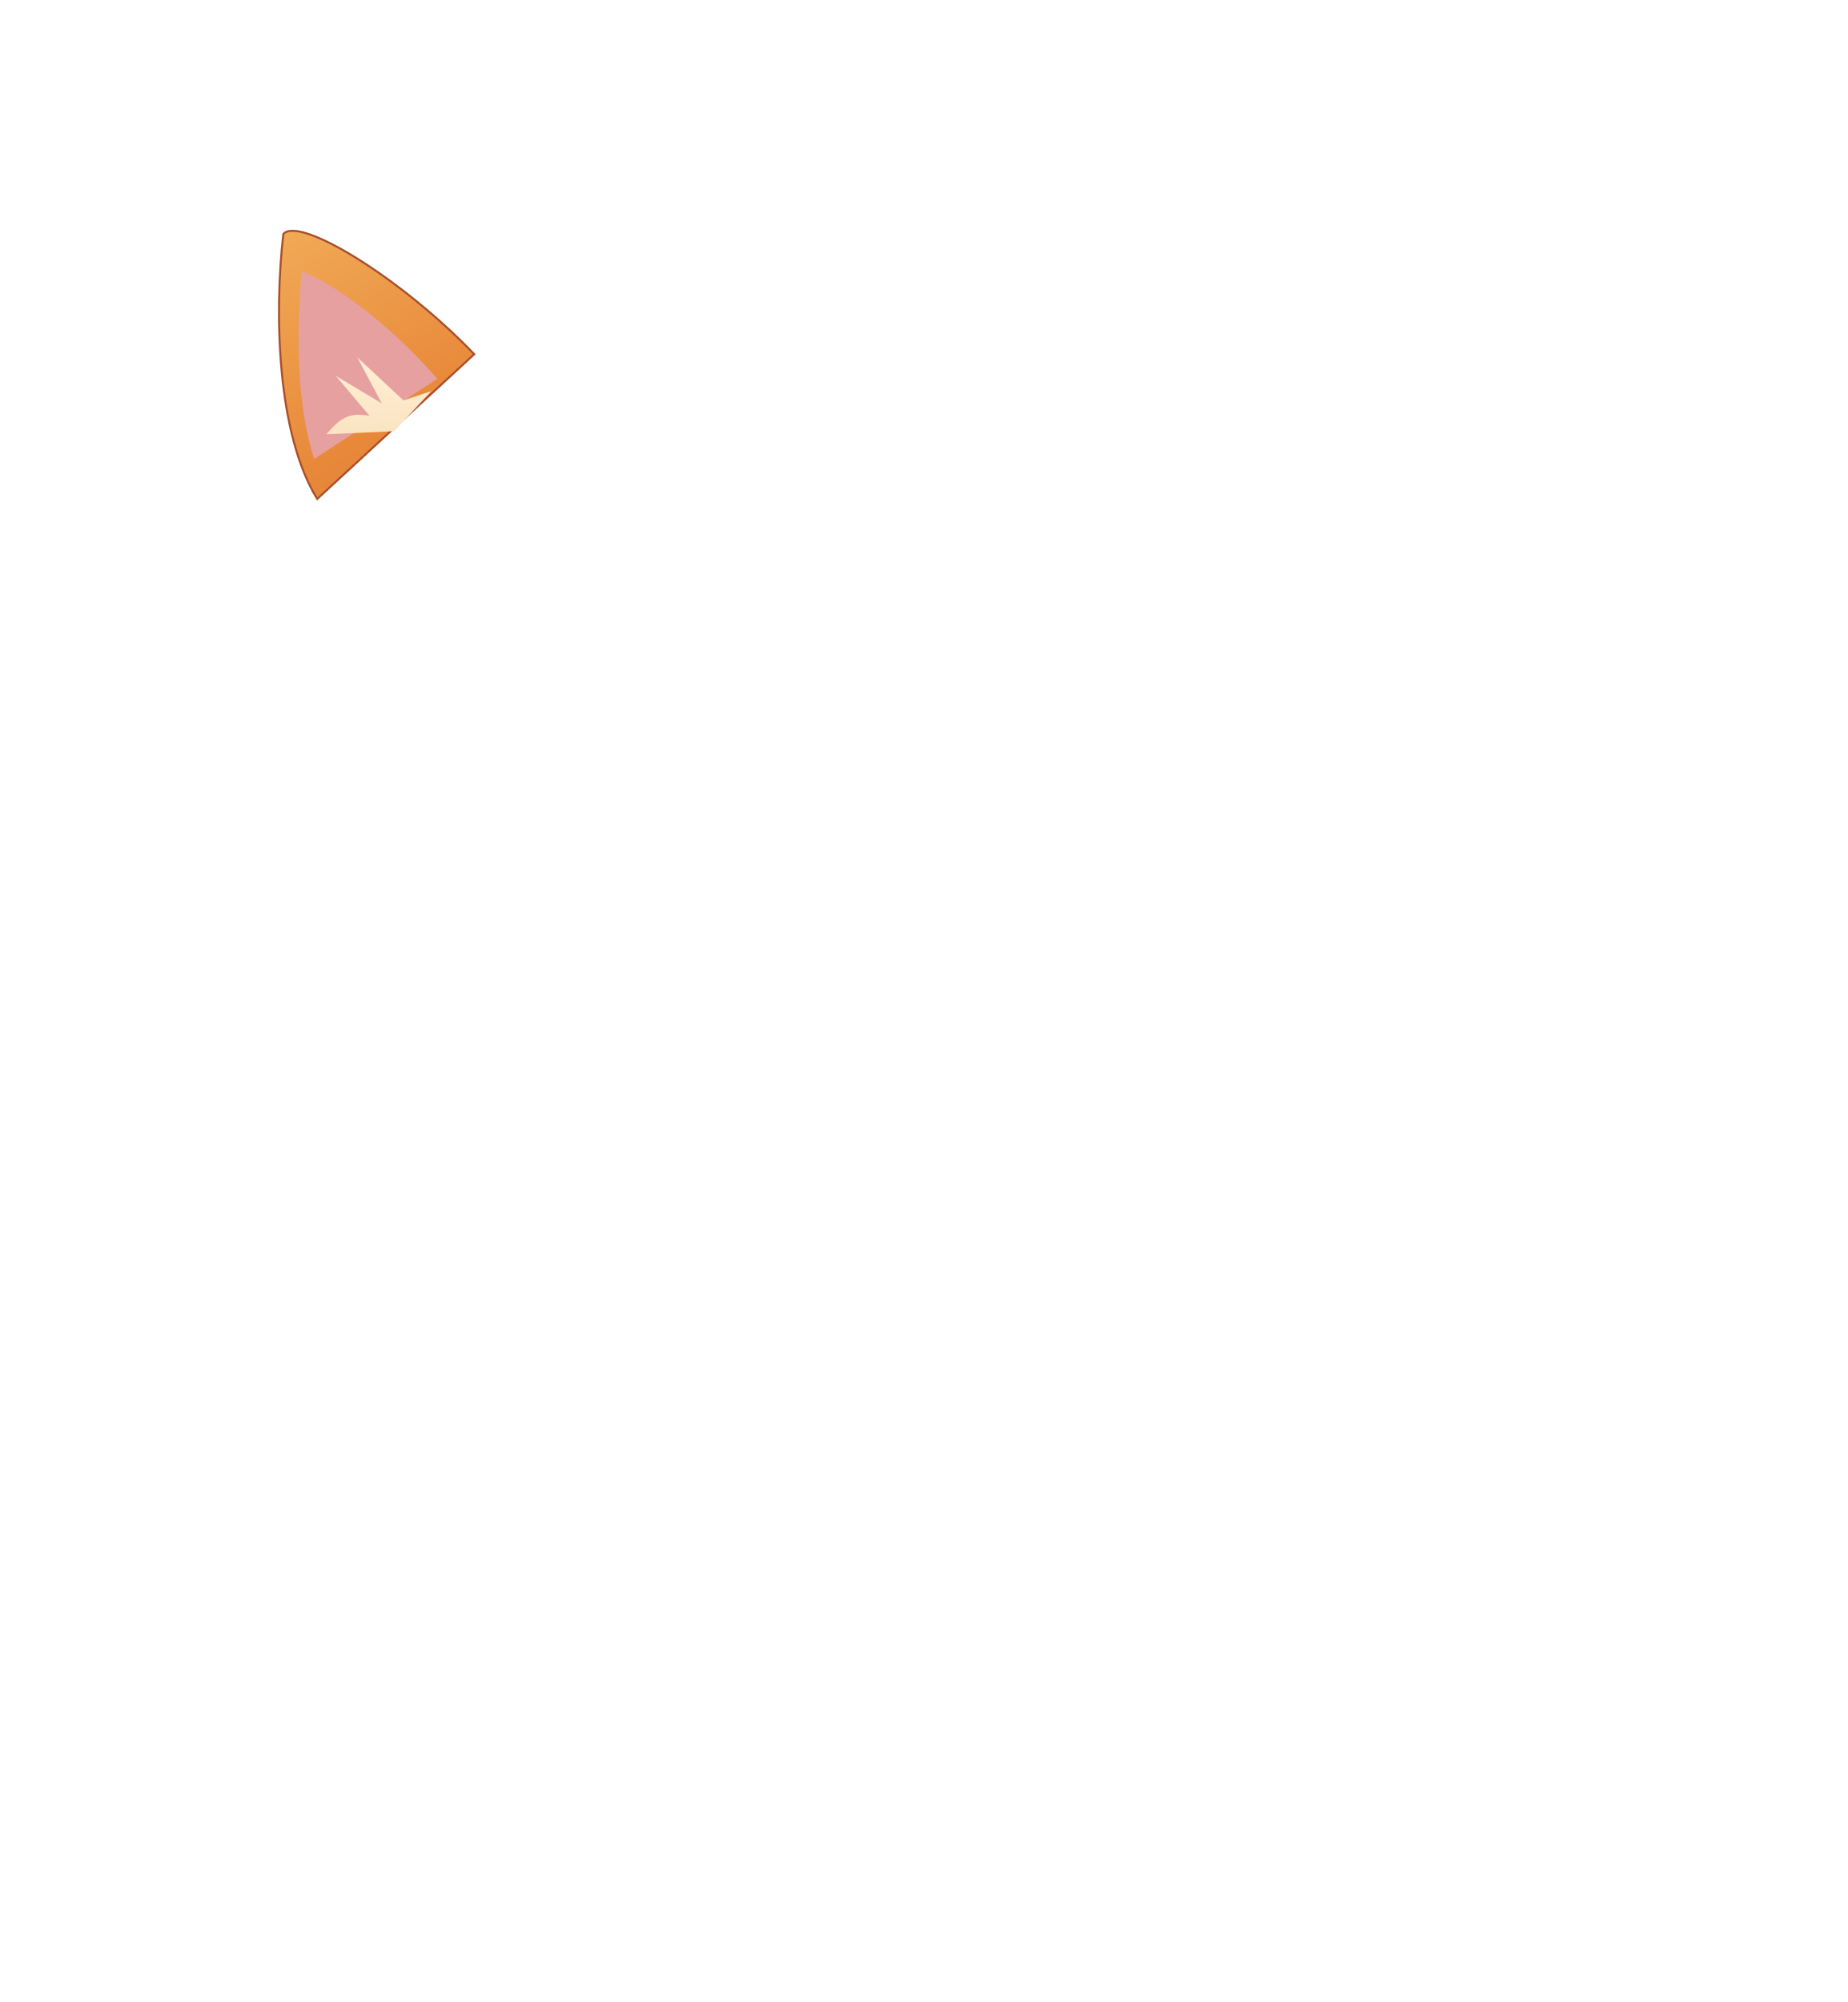
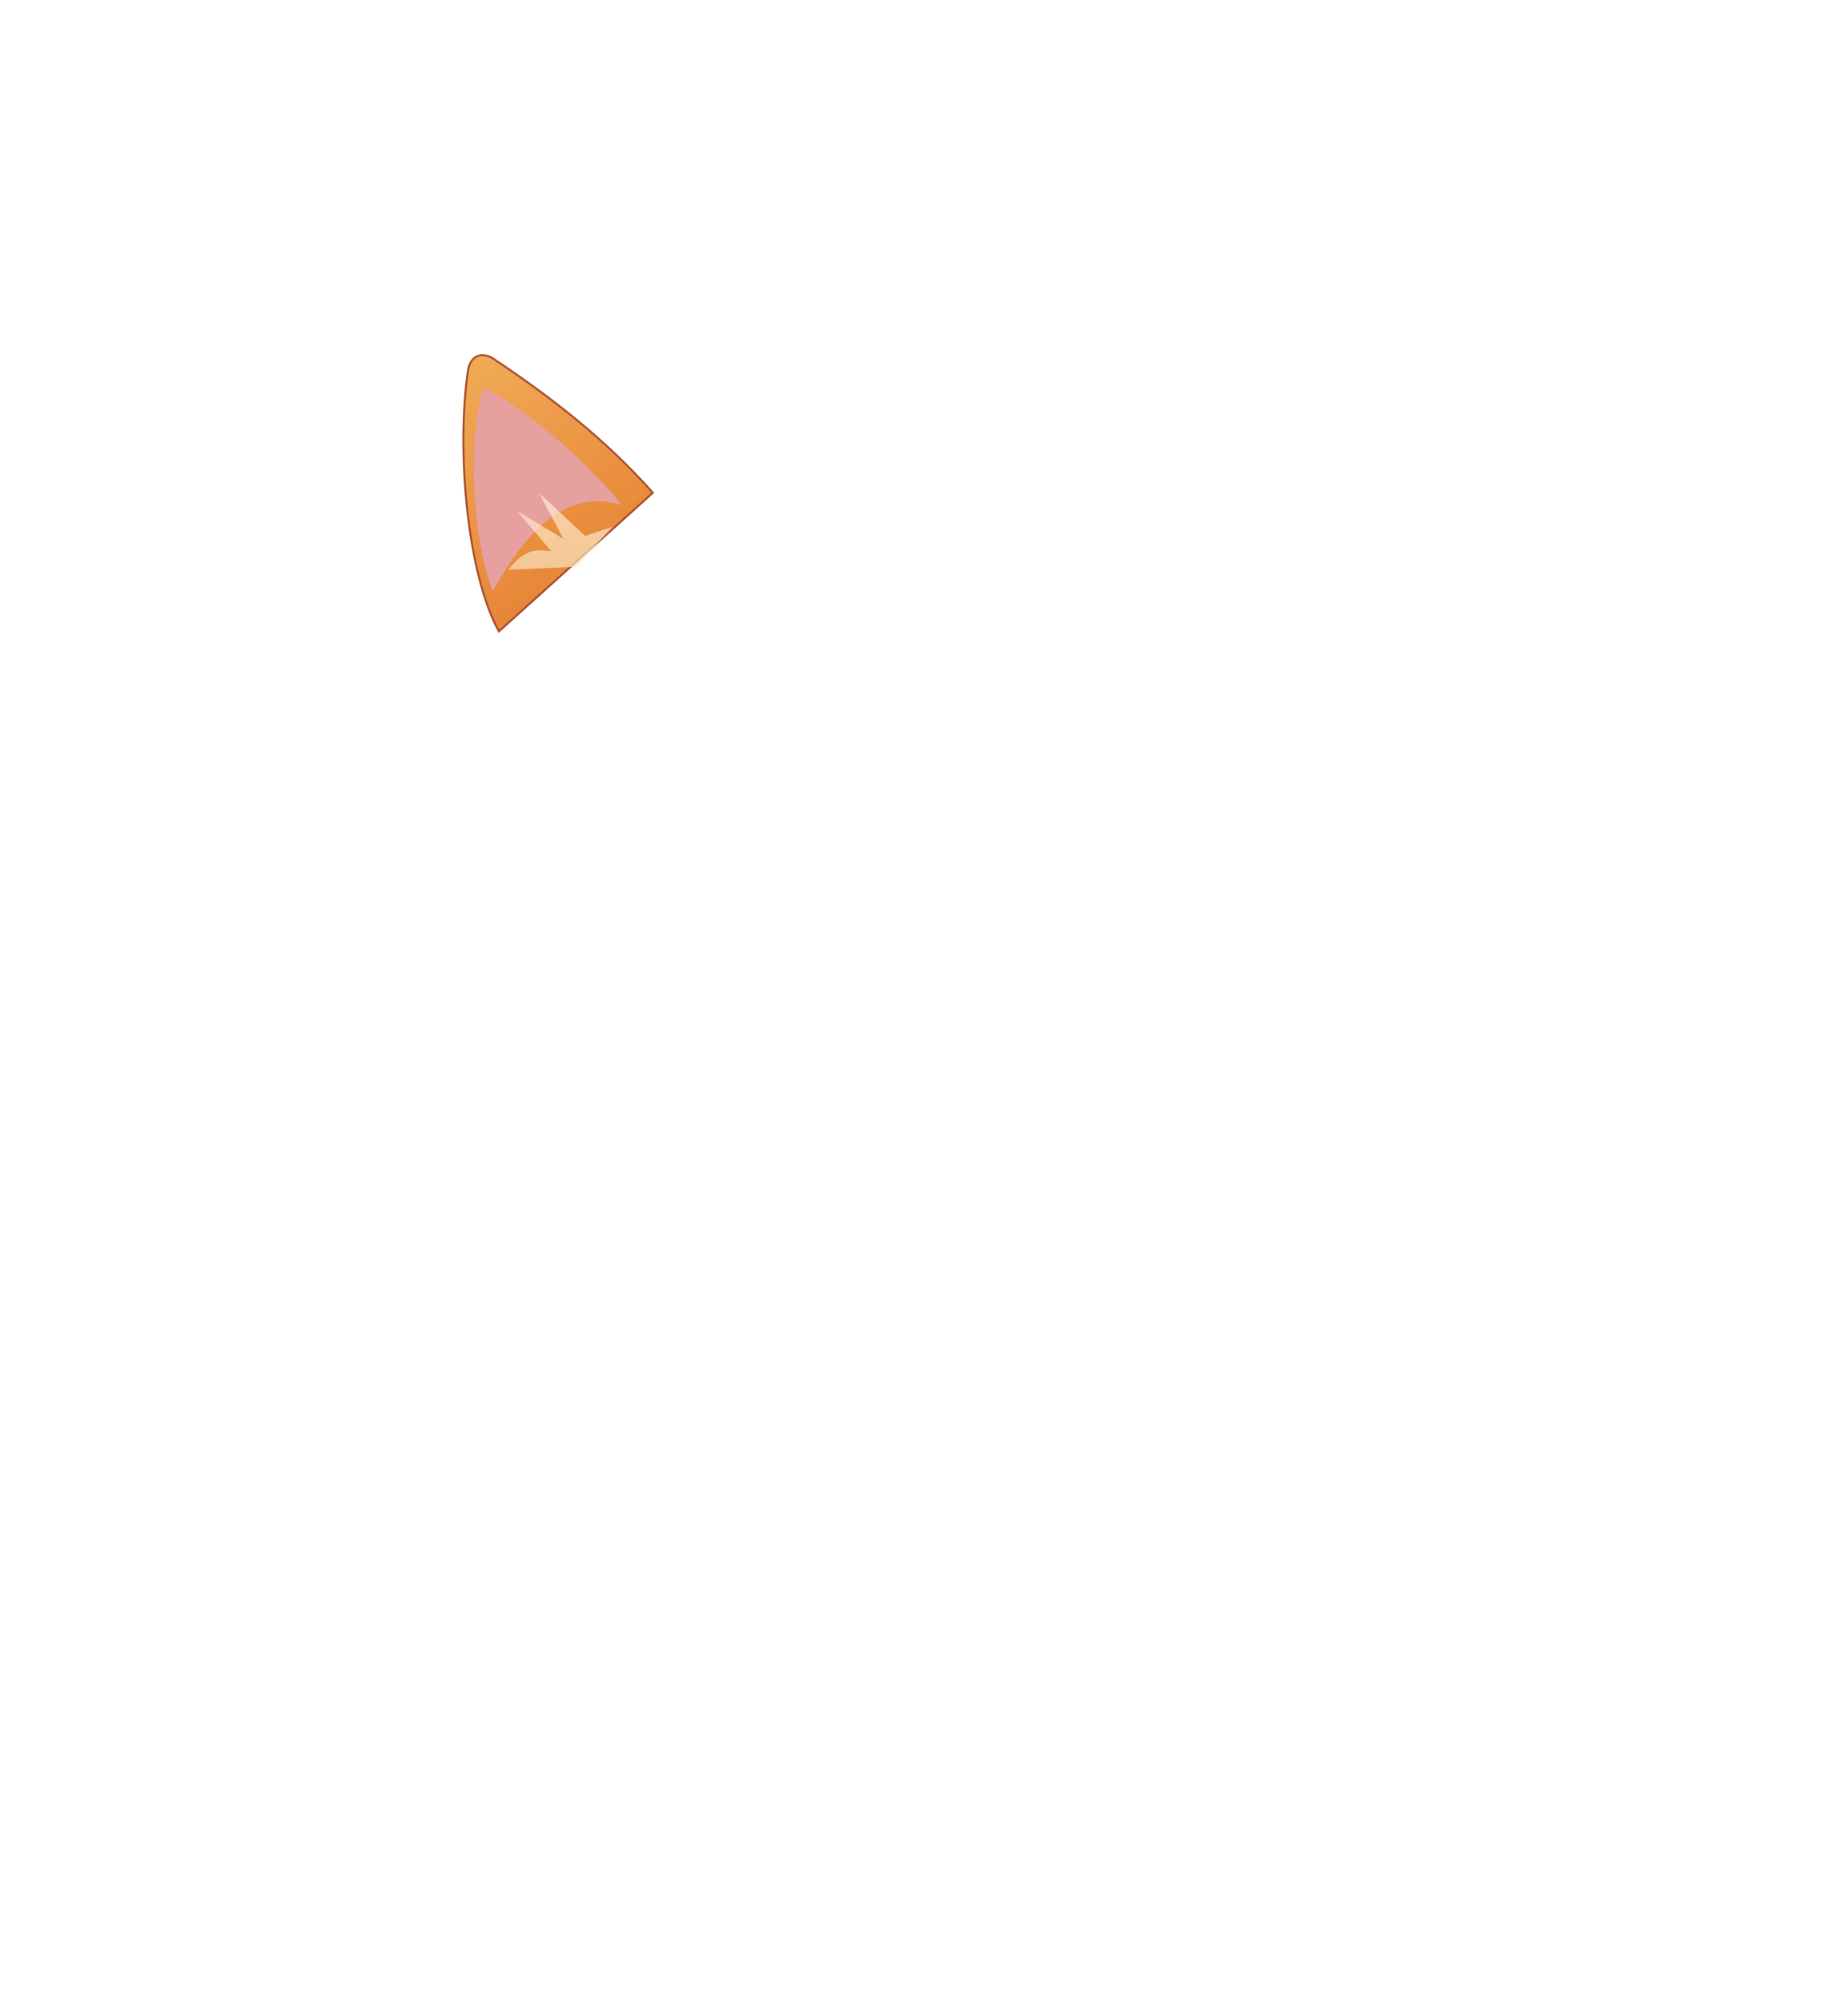
<svg xmlns="http://www.w3.org/2000/svg" viewBox="-180 -180 600 650">
  <defs>
    <linearGradient id="fur" gradientUnits="userSpaceOnUse" x1="-40" y1="-60" x2="40" y2="75">
      <stop stop-color="#F1AC58" />
      <stop offset=".48" stop-color="#E8893A" />
      <stop offset="1" stop-color="#CC6B2C" />
    </linearGradient>
    <linearGradient id="cream" gradientUnits="userSpaceOnUse" x1="0" y1="-15" x2="0" y2="40">
      <stop stop-color="#FFEDD1" />
      <stop offset="1" stop-color="#F0D4A6" />
    </linearGradient>
+     <radialGradient id="volume_head_base" gradientUnits="userSpaceOnUse" cx="-15" cy="-25" r="105">
+       <stop stop-color="#F4B45D" />
+       <stop offset="1" stop-color="#D78032" />
+     </radialGradient>
+     <radialGradient id="volume_cream_muzzle" gradientUnits="userSpaceOnUse" cx="-10" cy="1" r="62">
+       <stop stop-color="#FFF0D4" />
+       <stop offset="1" stop-color="#E4C395" />
+     </radialGradient>
  </defs>
-   <g id="left_ear" transform="translate(-59 -44)" opacity="1">
-     <path id="left_ear_outer" d="M -18 26 C -31 5 -32 -34 -29 -60 C -24 -66 9 -46 33 -21 Z" fill="url(#fur)" opacity="1" stroke="#A94E2B" stroke-width="0.65" stroke-linecap="round" />
+   <g id="left_ear" transform="translate(0 0)" opacity="1">
+     <path id="left_ear_outer" d="M -18 25 C -28 7 -32 -33 -28 -60 C -27 -65 -23 -66 -19 -63 C -1 -51 17 -37 32 -20 Z" fill="url(#fur)" opacity="1" stroke="#A94E2B" stroke-width="0.65" stroke-linecap="round" />
    <g id="left_inner_ear" transform="translate(0 0)" opacity="1">
-       <path id="left_inner" d="M -19 13 C -26 -9 -24 -36 -23 -48 C -9 -42 8 -28 21 -13 Z" fill="#E7A0A0" opacity="1" stroke="none" stroke-width="1" stroke-linecap="round" />
-       <path id="left_ear_light" d="M -15 5 C -10 -1 -7 -2 -1 -1 L -12 -14 L 3 -5 L -5 -20 L 10 -6 L 19 -9 L 7 4 Z" fill="url(#cream)" opacity="1" stroke="none" stroke-width="1" stroke-linecap="round" />
+       <path id="left_inner" d="M -20 12 C -27 -6 -28 -39 -23 -54 C -12 -49 8 -33 22 -16 C 3 -22 -10 -6 -20 12 Z" fill="#E7A0A0" opacity="1" stroke="none" stroke-width="1" stroke-linecap="round" />
+       <path id="left_ear_light" d="M -15 5 C -10 -1 -7 -2 -1 -1 L -12 -14 L 3 -5 L -5 -20 L 10 -6 L 19 -9 L 7 4 Z" fill="url(#cream)" opacity="0.68" stroke="none" stroke-width="1" stroke-linecap="round" />
    </g>
  </g>
</svg>
